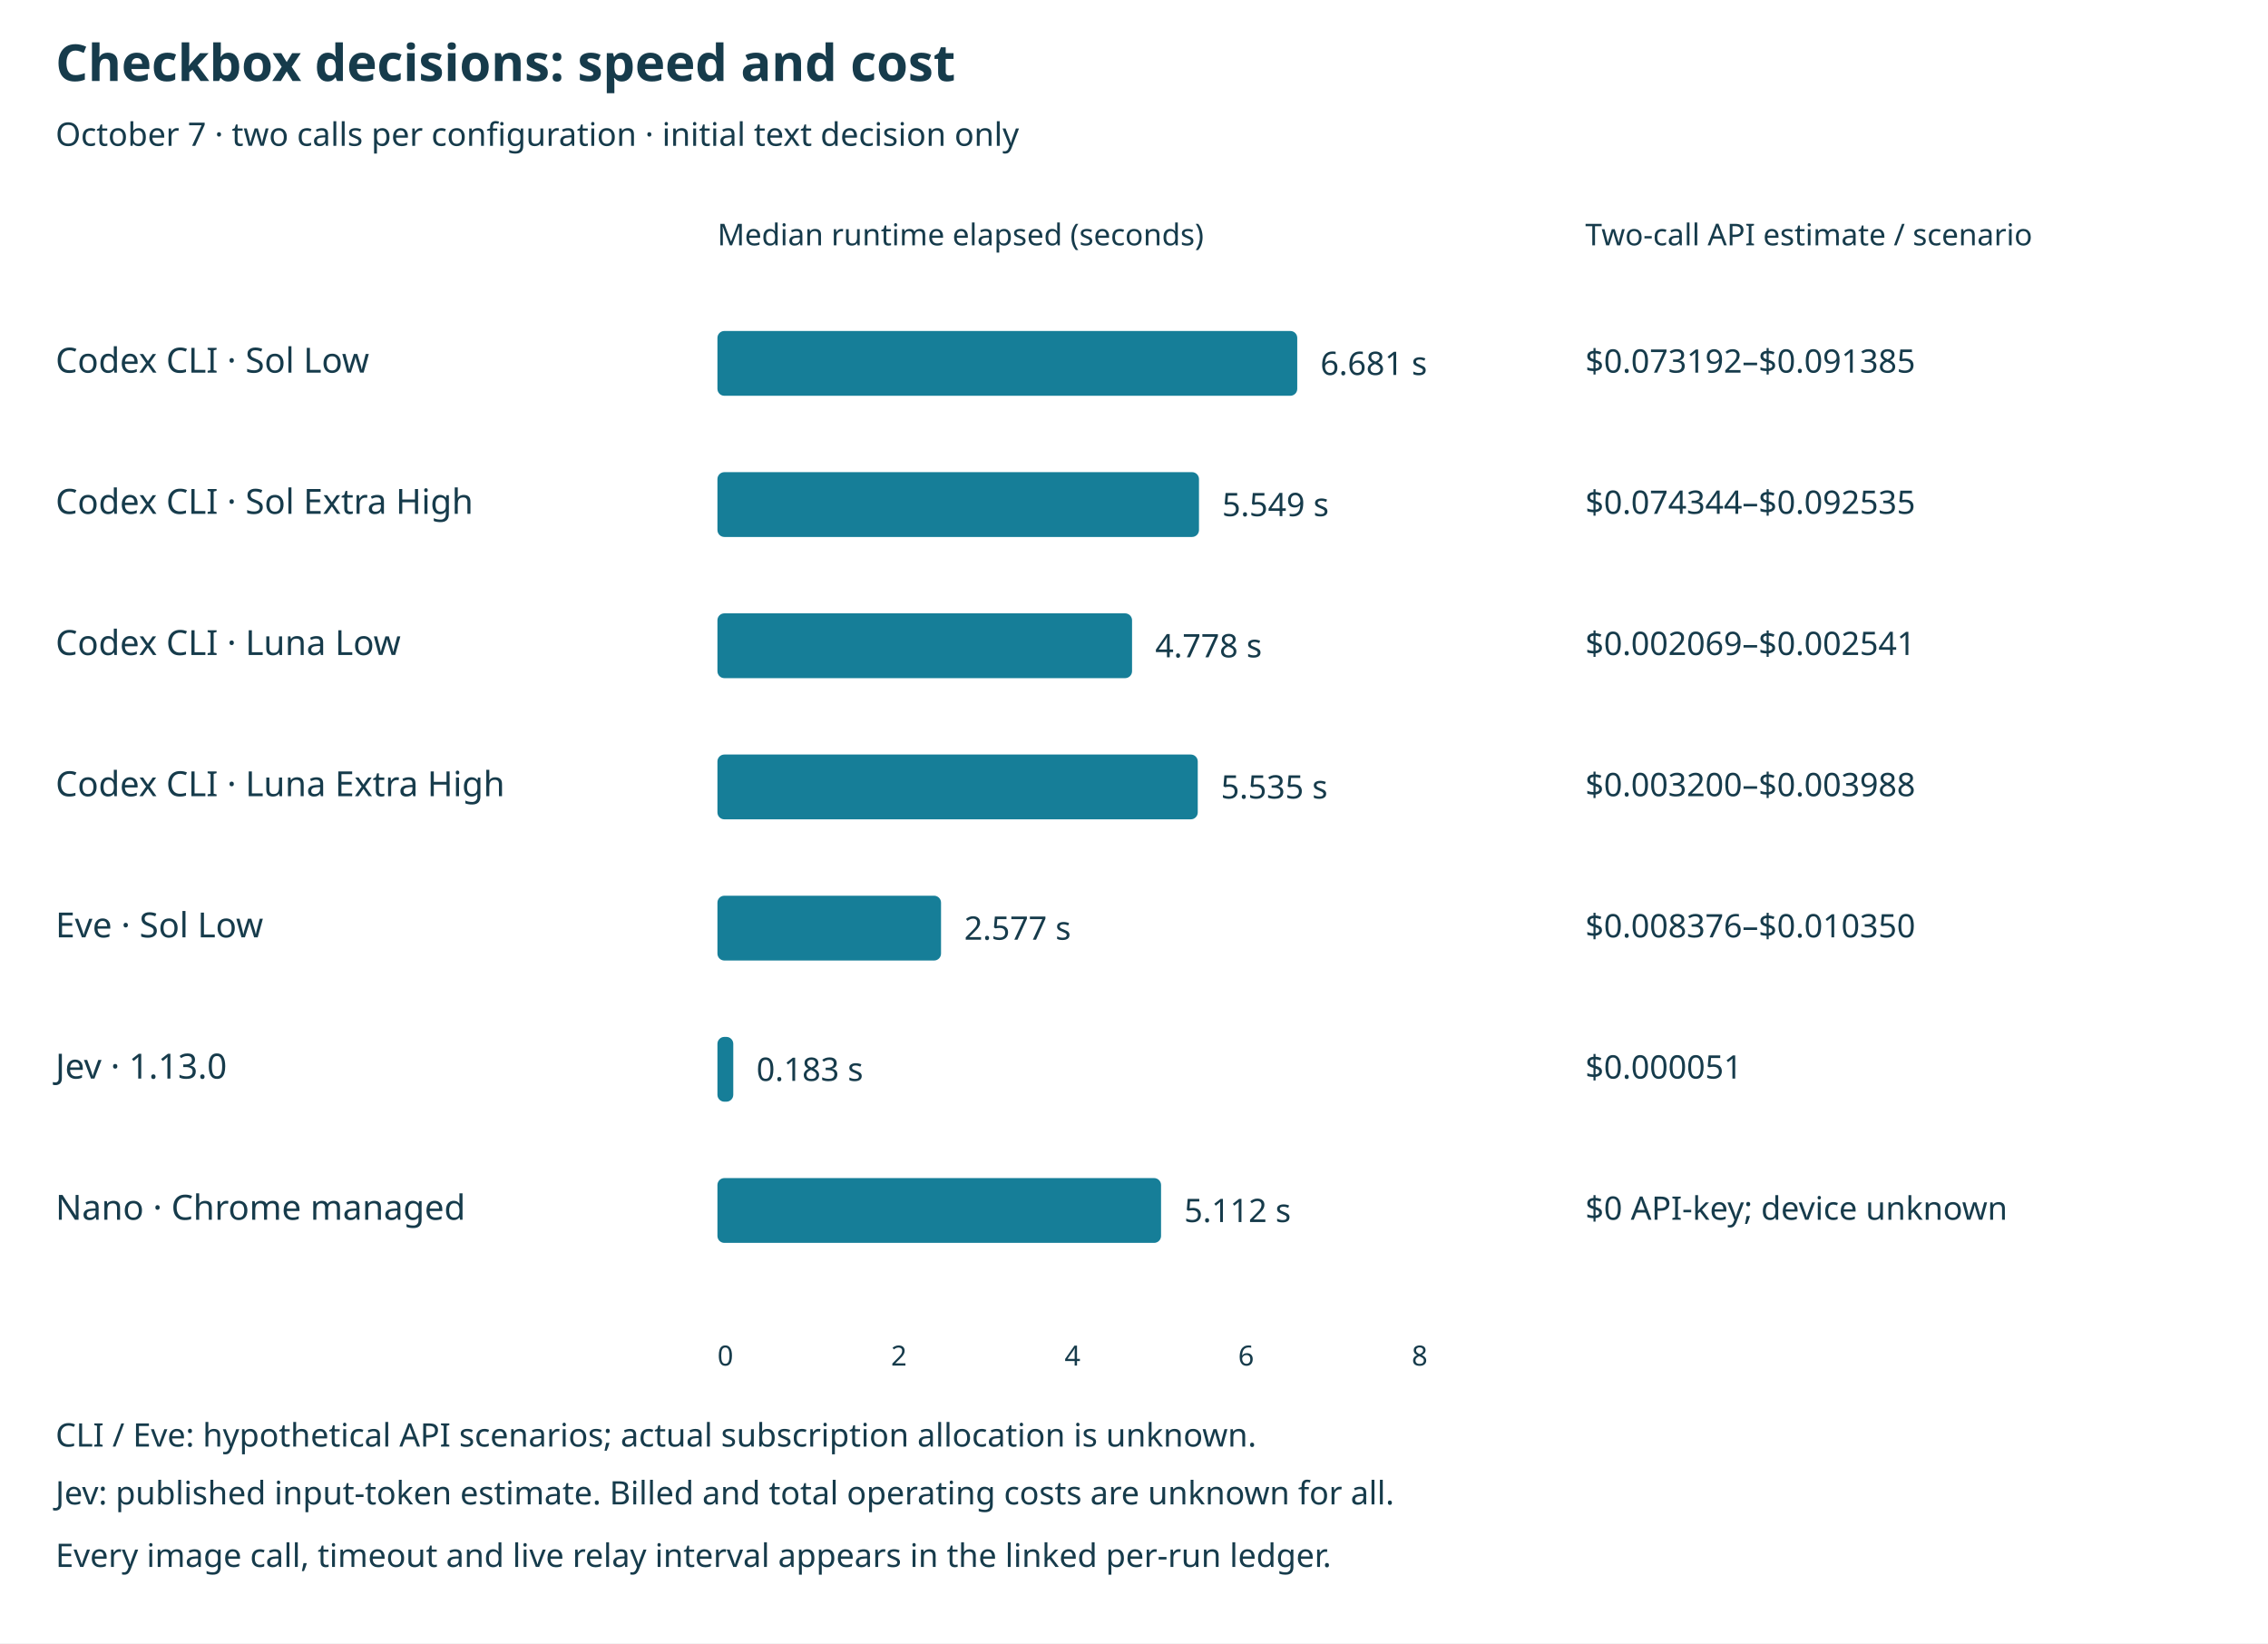
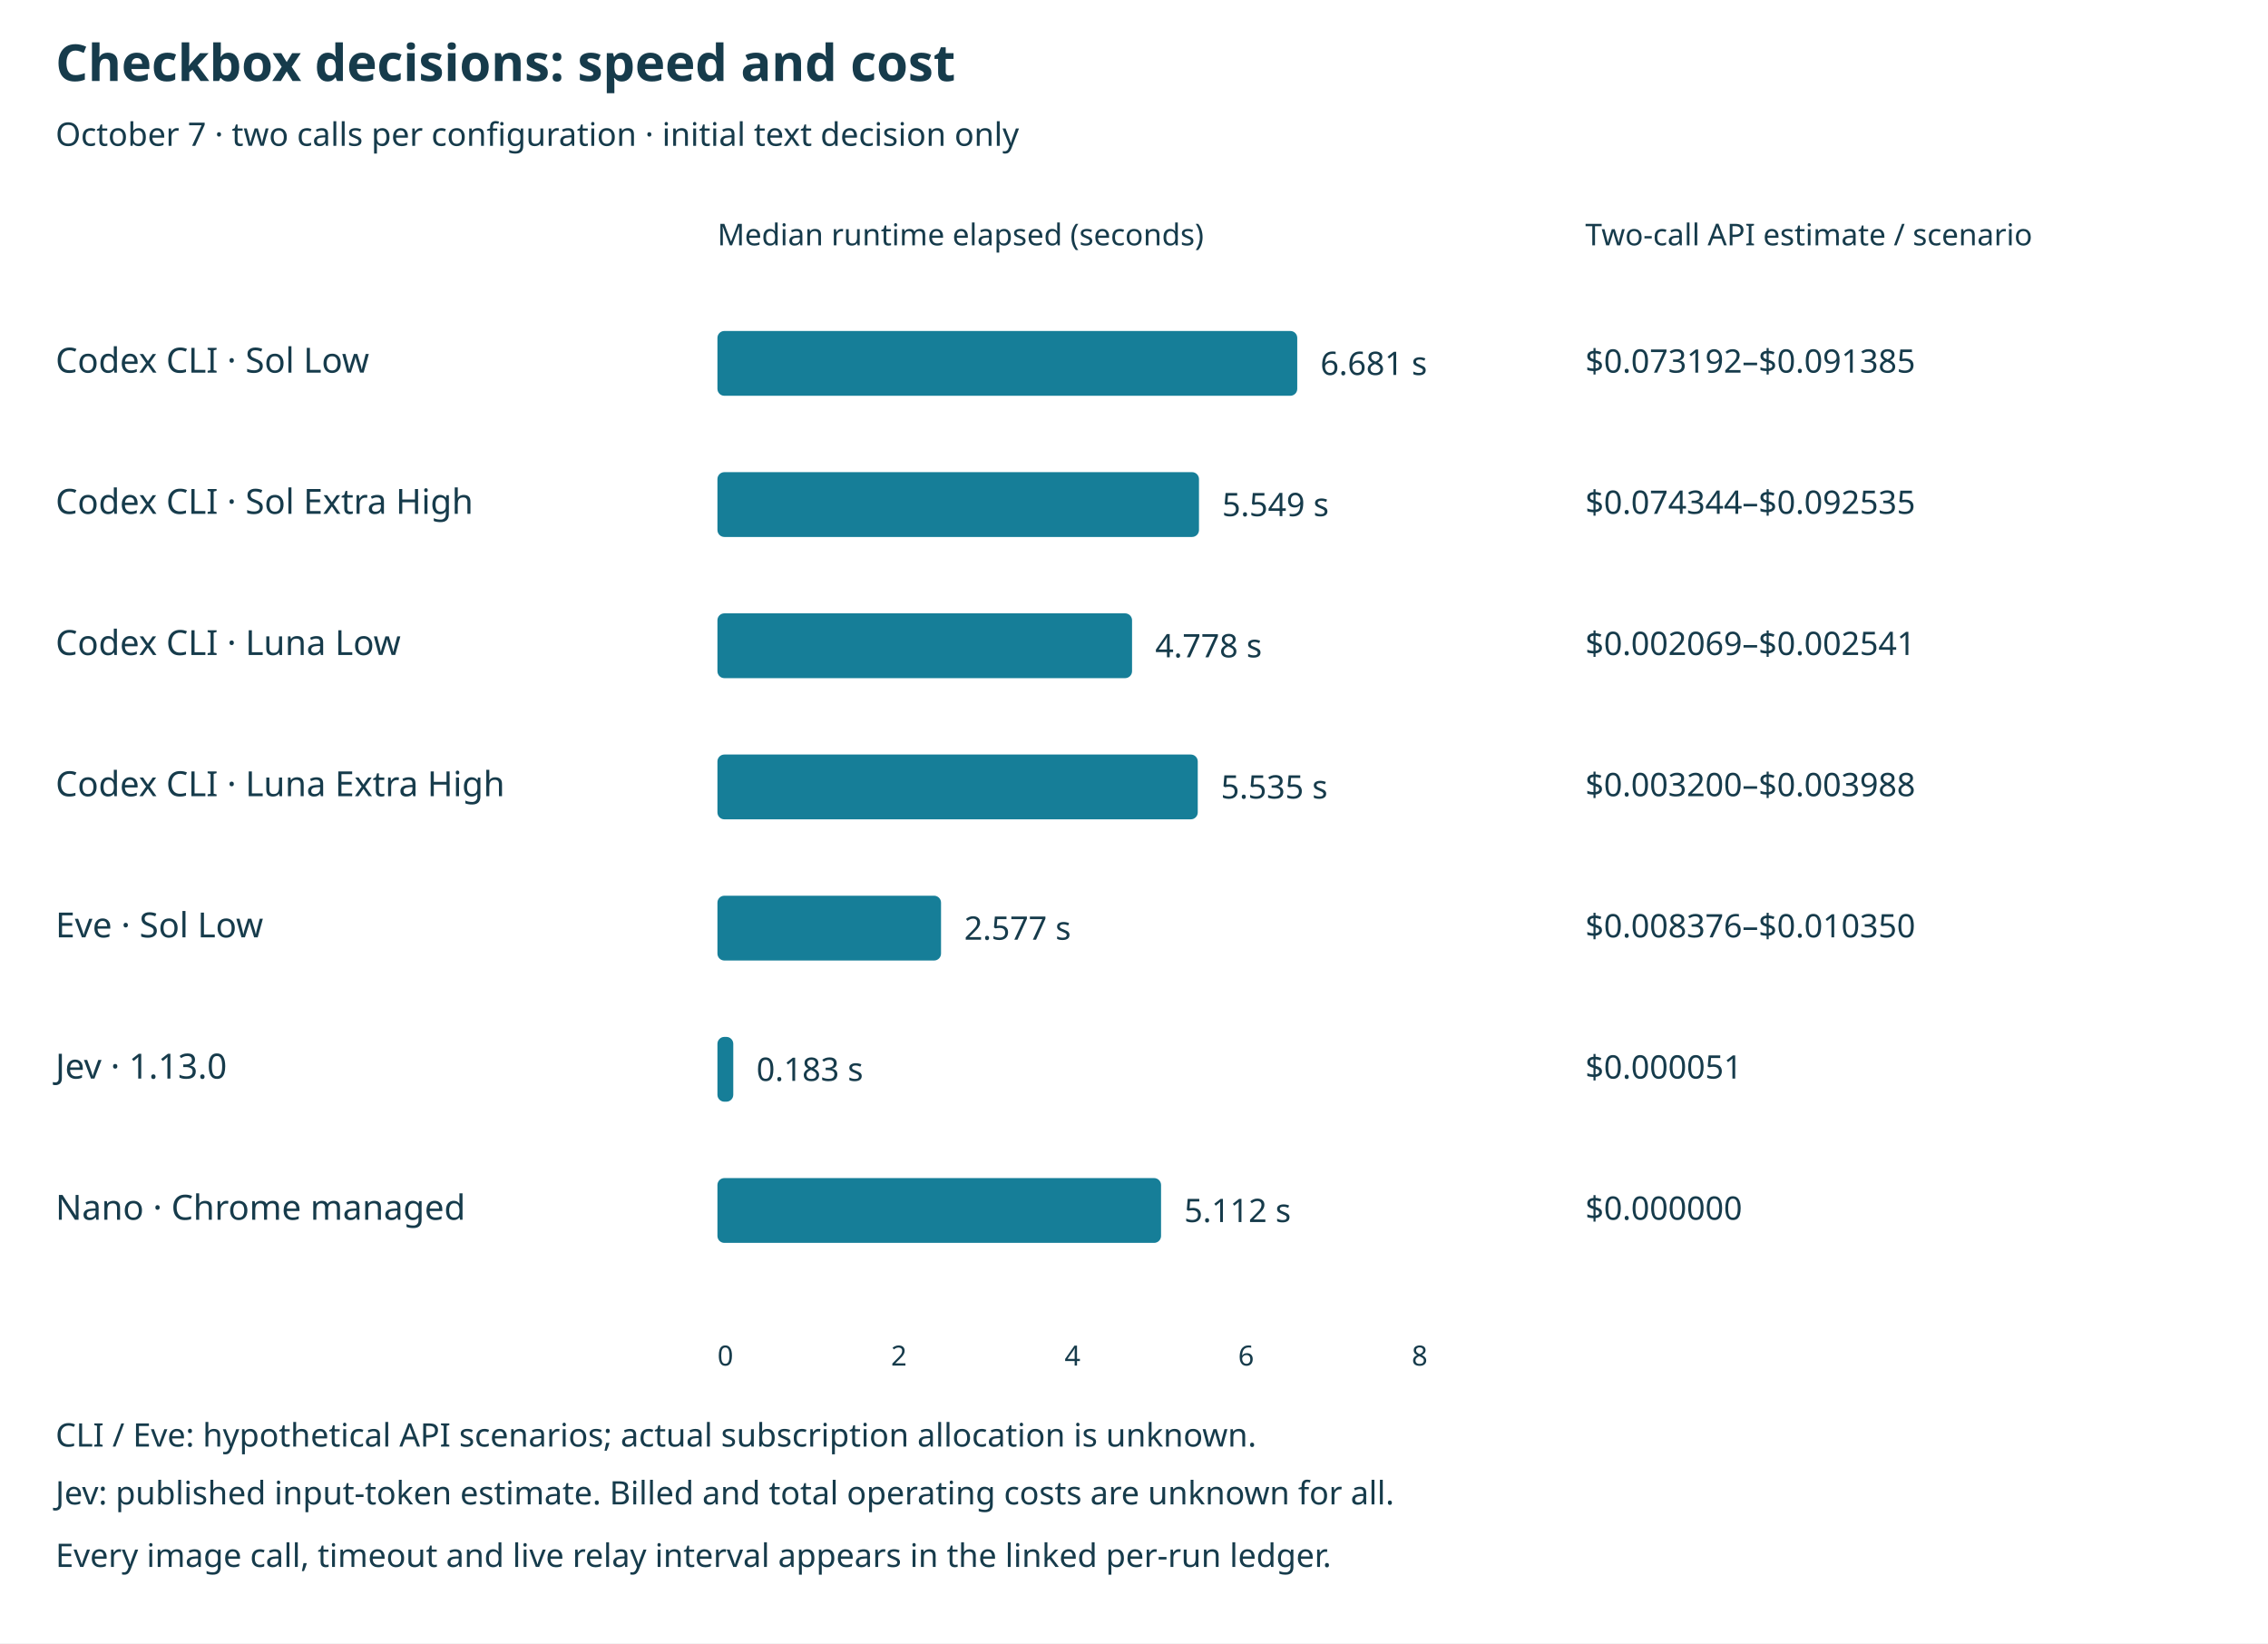
<svg xmlns="http://www.w3.org/2000/svg" width="980" height="710" viewBox="0 0 980 710" role="img" aria-labelledby="title desc">
  <rect width="980" height="710" fill="#fff" />
  <g font-family="system-ui,sans-serif" fill="#163b4b">
    <text x="24" y="35" font-size="22" font-weight="700">Checkbox decisions: speed and cost</text>
    <text x="24" y="63" font-size="14">October 7 · two calls per configuration · initial text decision only</text>
    <text x="310" y="106" font-size="13">Median runtime elapsed (seconds)</text>
    <text x="685" y="106" font-size="13">Two-call API estimate / scenario</text>
    <text x="24" y="161" font-size="15">Codex CLI · Sol Low</text>
    <rect x="310" y="143" width="250.54" height="28" rx="3" fill="#167e98" />
    <text x="570.544" y="162" font-size="14">6.681 s</text>
    <text x="685" y="161" font-size="14">$0.073192–$0.091385</text>
    <text x="24" y="222" font-size="15">Codex CLI · Sol Extra High</text>
    <rect x="310" y="204" width="208.08" height="28" rx="3" fill="#167e98" />
    <text x="528.079" y="223" font-size="14">5.549 s</text>
    <text x="685" y="222" font-size="14">$0.074344–$0.092535</text>
    <text x="24" y="283" font-size="15">Codex CLI · Luna Low</text>
    <rect x="310" y="265" width="179.16" height="28" rx="3" fill="#167e98" />
    <text x="499.162" y="284" font-size="14">4.778 s</text>
    <text x="685" y="283" font-size="14">$0.002069–$0.002541</text>
    <text x="24" y="344" font-size="15">Codex CLI · Luna Extra High</text>
    <rect x="310" y="326" width="207.55" height="28" rx="3" fill="#167e98" />
    <text x="527.547" y="345" font-size="14">5.535 s</text>
    <text x="685" y="344" font-size="14">$0.003200–$0.003988</text>
    <text x="24" y="405" font-size="15">Eve · Sol Low</text>
    <rect x="310" y="387" width="96.62" height="28" rx="3" fill="#167e98" />
    <text x="416.625" y="406" font-size="14">2.577 s</text>
    <text x="685" y="405" font-size="14">$0.008376–$0.010350</text>
    <text x="24" y="466" font-size="15">Jev · 1.13.0</text>
    <rect x="310" y="448" width="6.85" height="28" rx="3" fill="#167e98" />
    <text x="326.849" y="467" font-size="14">0.183 s</text>
    <text x="685" y="466" font-size="14">$0.000051</text>
    <text x="24" y="527" font-size="15">Nano · Chrome managed</text>
    <rect x="310" y="509" width="191.69" height="28" rx="3" fill="#167e98" />
    <text x="511.691" y="528" font-size="14">5.112 s</text>
-     <text x="685" y="527" font-size="14">$0 API-key; device unknown</text>
+     <text x="685" y="527" font-size="14">$0.000000</text>
    <text x="310" y="590" font-size="12">0</text>
    <text x="385" y="590" font-size="12">2</text>
    <text x="460" y="590" font-size="12">4</text>
    <text x="535" y="590" font-size="12">6</text>
    <text x="610" y="590" font-size="12">8</text>
    <text x="24" y="625" font-size="14">CLI / Eve: hypothetical API scenarios; actual subscription allocation is unknown.</text>
    <text x="24" y="650" font-size="14">Jev: published input-token estimate. Billed and total operating costs are unknown for all.</text>
    <text x="24" y="677" font-size="14">Every image call, timeout and live relay interval appears in the linked per-run ledger.</text>
  </g>
</svg>
